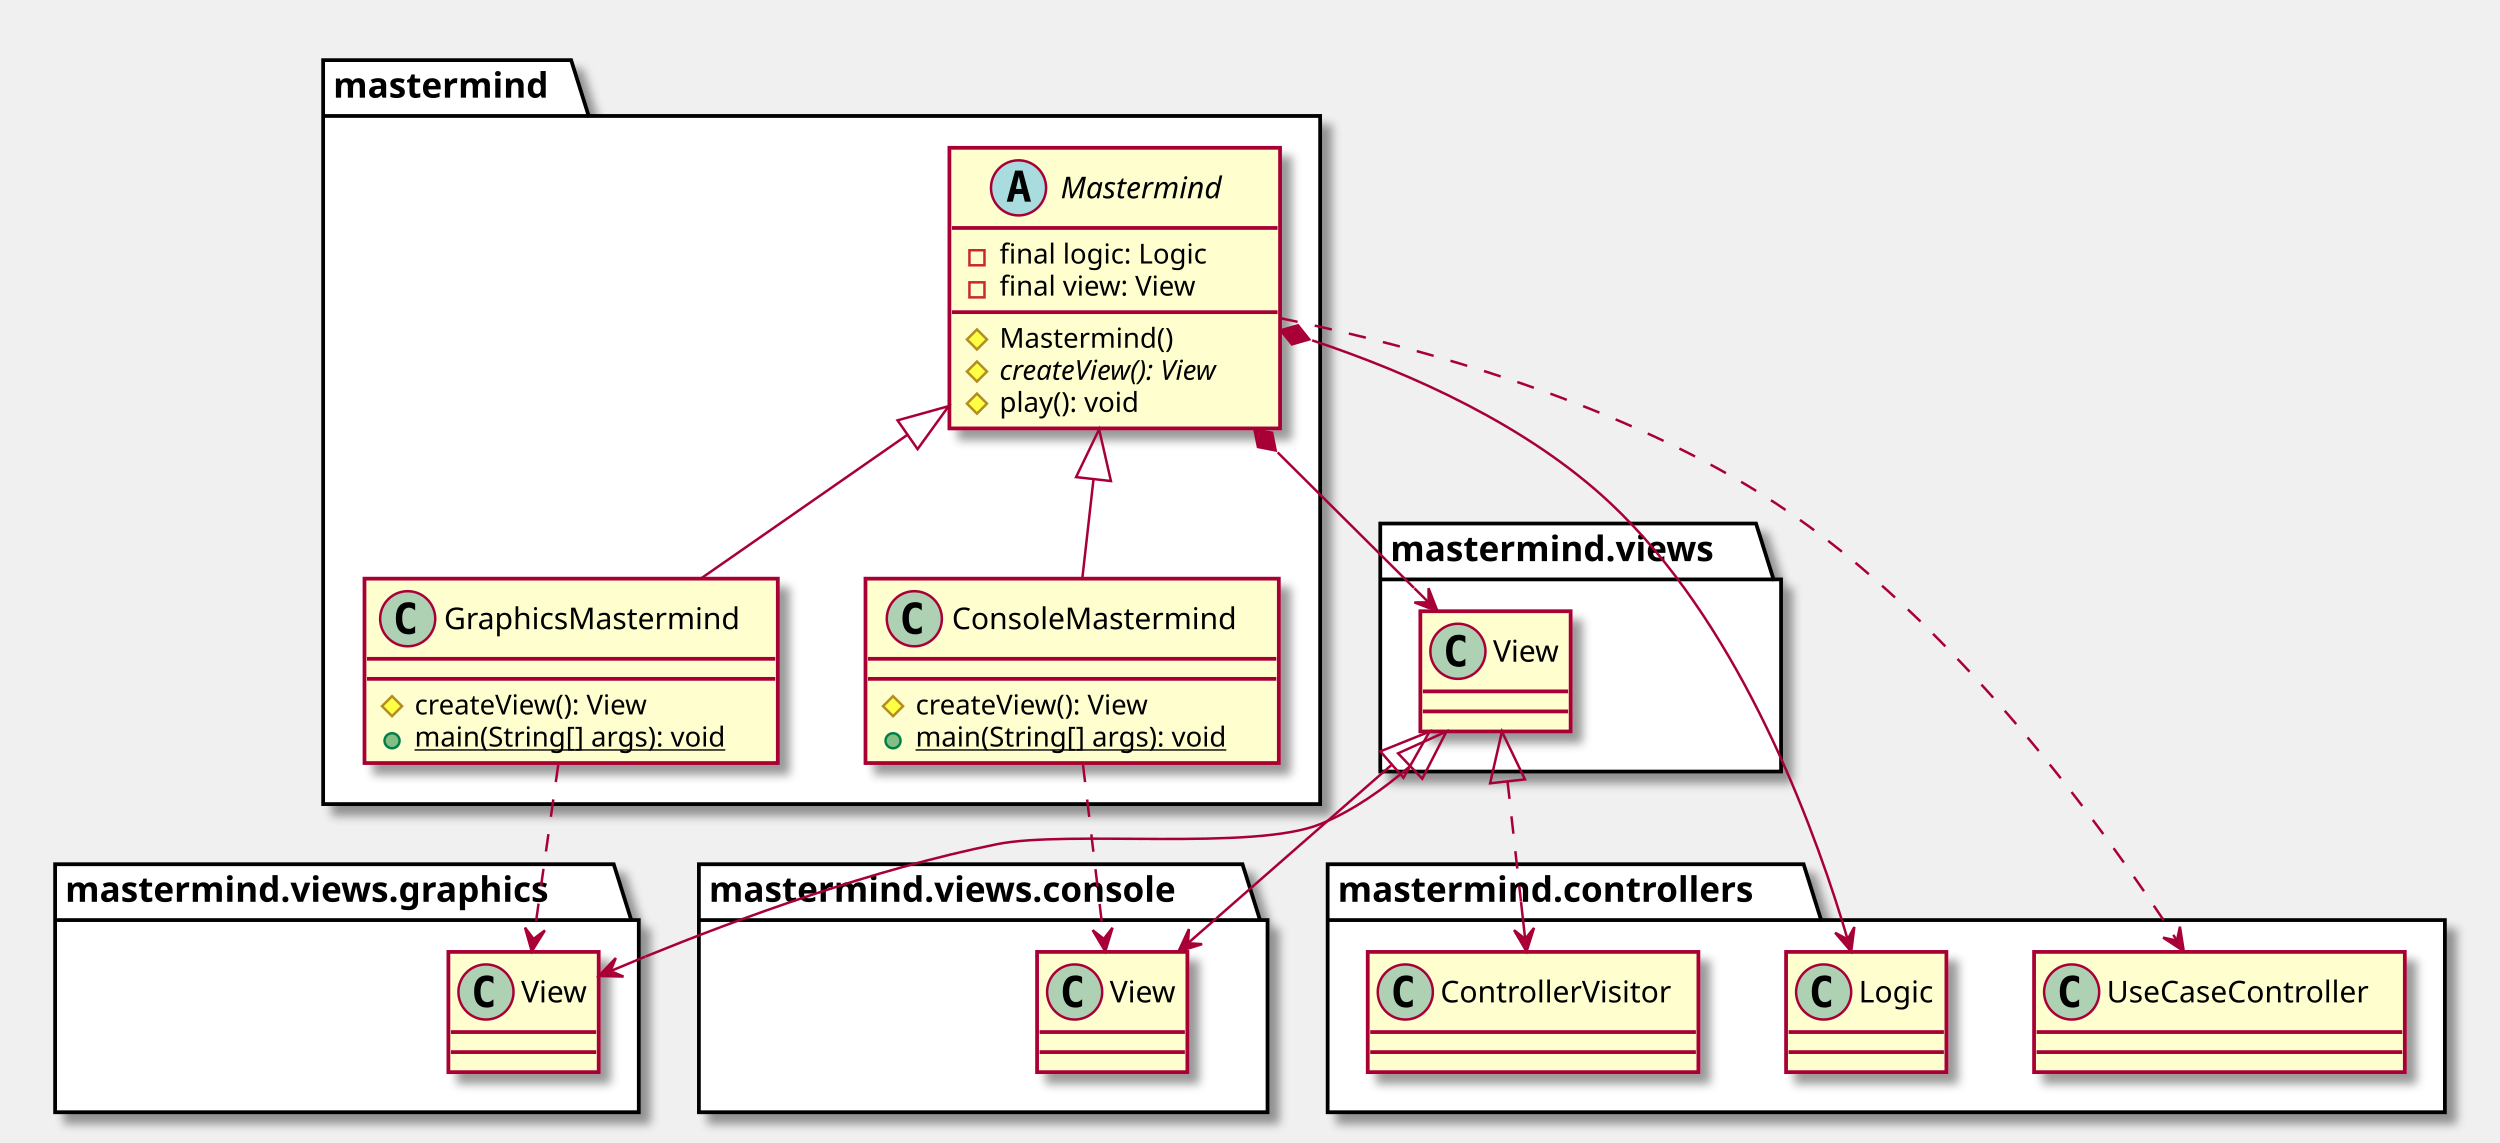
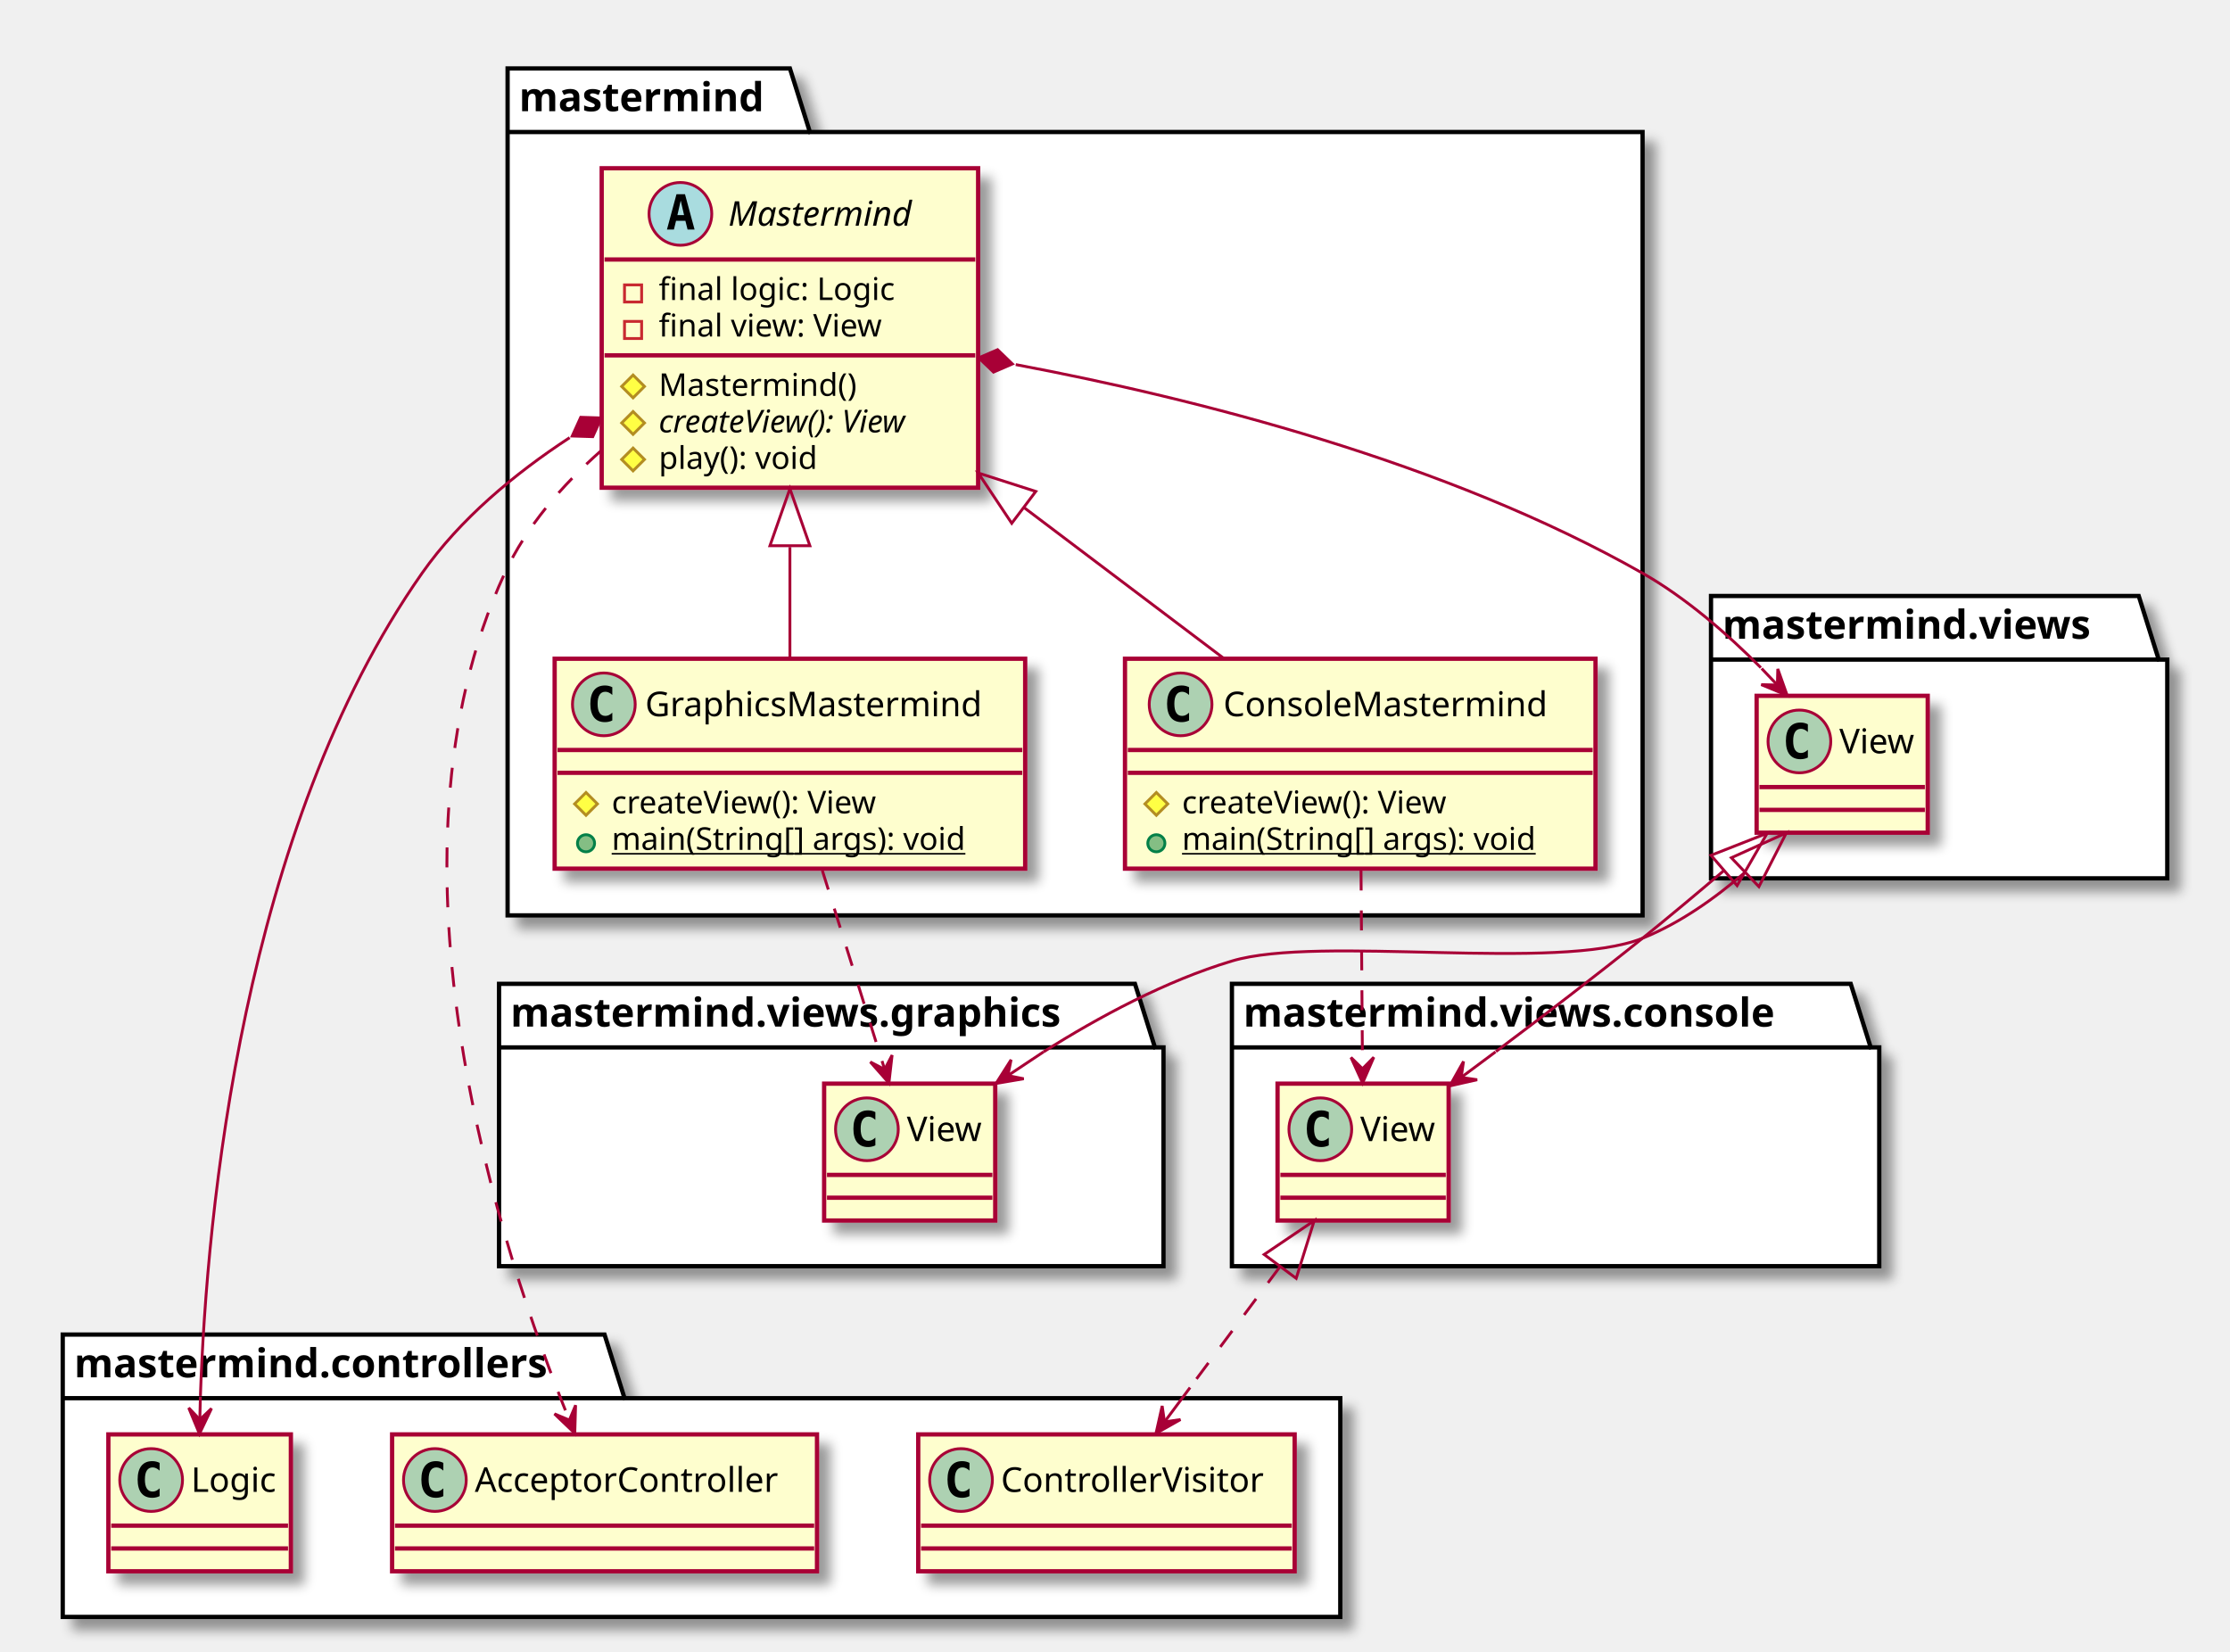
- <svg xmlns="http://www.w3.org/2000/svg" contentScriptType="application/ecmascript" contentStyleType="text/css" height="456px" preserveAspectRatio="none" style="width:998px;height:456px;" version="1.1" viewBox="0 0 998 456" width="998px" zoomAndPan="magnify">
+ <svg xmlns="http://www.w3.org/2000/svg" contentScriptType="application/ecmascript" contentStyleType="text/css" height="579px" preserveAspectRatio="none" style="width:782px;height:579px;" version="1.1" viewBox="0 0 782 579" width="782px" zoomAndPan="magnify">
  <defs>
-     <filter height="300%" id="f17dz1c9hywng" width="300%" x="-1" y="-1">
+     <filter height="300%" id="f1l3cplof5nsa9" width="300%" x="-1" y="-1">
      <feGaussianBlur result="blurOut" stdDeviation="2.0" />
      <feColorMatrix in="blurOut" result="blurOut2" type="matrix" values="0 0 0 0 0 0 0 0 0 0 0 0 0 0 0 0 0 0 .4 0" />
      <feOffset dx="4.0" dy="4.0" in="blurOut2" result="blurOut3" />
      <feBlend in="SourceGraphic" in2="blurOut3" mode="normal" />
    </filter>
  </defs>
  <g>
-     <polygon fill="#FFFFFF" filter="url(#f17dz1c9hywng)" points="129,24,228,24,235,46.297,527,46.297,527,321,129,321,129,24" style="stroke: #000000; stroke-width: 1.5;" />
-     <line style="stroke: #000000; stroke-width: 1.5;" x1="129" x2="235" y1="46.297" y2="46.297" />
-     <text fill="#000000" font-family="sans-serif" font-size="14" font-weight="bold" lengthAdjust="spacingAndGlyphs" textLength="93" x="133" y="38.995">mastermind</text>
-     <polygon fill="#FFFFFF" filter="url(#f17dz1c9hywng)" points="551,209,701,209,708,231.297,711,231.297,711,308,551,308,551,209" style="stroke: #000000; stroke-width: 1.5;" />
-     <line style="stroke: #000000; stroke-width: 1.5;" x1="551" x2="708" y1="231.297" y2="231.297" />
-     <text fill="#000000" font-family="sans-serif" font-size="14" font-weight="bold" lengthAdjust="spacingAndGlyphs" textLength="144" x="555" y="223.995">mastermind.views</text>
-     <polygon fill="#FFFFFF" filter="url(#f17dz1c9hywng)" points="530,345,720,345,727,367.297,976,367.297,976,444,530,444,530,345" style="stroke: #000000; stroke-width: 1.5;" />
-     <line style="stroke: #000000; stroke-width: 1.5;" x1="530" x2="727" y1="367.297" y2="367.297" />
-     <text fill="#000000" font-family="sans-serif" font-size="14" font-weight="bold" lengthAdjust="spacingAndGlyphs" textLength="184" x="534" y="359.995">mastermind.controllers</text>
-     <polygon fill="#FFFFFF" filter="url(#f17dz1c9hywng)" points="22,345,245,345,252,367.297,255,367.297,255,444,22,444,22,345" style="stroke: #000000; stroke-width: 1.5;" />
-     <line style="stroke: #000000; stroke-width: 1.5;" x1="22" x2="252" y1="367.297" y2="367.297" />
-     <text fill="#000000" font-family="sans-serif" font-size="14" font-weight="bold" lengthAdjust="spacingAndGlyphs" textLength="217" x="26" y="359.995">mastermind.views.graphics</text>
-     <polygon fill="#FFFFFF" filter="url(#f17dz1c9hywng)" points="279,345,496,345,503,367.297,506,367.297,506,444,279,444,279,345" style="stroke: #000000; stroke-width: 1.5;" />
-     <line style="stroke: #000000; stroke-width: 1.5;" x1="279" x2="503" y1="367.297" y2="367.297" />
-     <text fill="#000000" font-family="sans-serif" font-size="14" font-weight="bold" lengthAdjust="spacingAndGlyphs" textLength="211" x="283" y="359.995">mastermind.views.console</text>
-     <rect fill="#FEFECE" filter="url(#f17dz1c9hywng)" height="112.023" id="mastermind.Mastermind" style="stroke: #A80036; stroke-width: 1.5;" width="132" x="379" y="59" />
-     <ellipse cx="406.6" cy="75" fill="#A9DCDF" rx="11" ry="11" style="stroke: #A80036; stroke-width: 1.0;" />
-     <path d="M406.709,70.344 L405.553,75.422 L407.881,75.422 L406.709,70.344 Z M405.225,68.109 L408.209,68.109 L411.569,80.5 L409.116,80.5 L408.35,77.438 L405.069,77.438 L404.319,80.5 L401.881,80.5 L405.225,68.109 Z " />
-     <text fill="#000000" font-family="sans-serif" font-size="12" font-style="italic" lengthAdjust="spacingAndGlyphs" textLength="72" x="423.4" y="79.154">Mastermind</text>
-     <line style="stroke: #A80036; stroke-width: 1.5;" x1="380" x2="510" y1="91" y2="91" />
-     <rect fill="none" height="6" style="stroke: #C82930; stroke-width: 1.0;" width="6" x="387" y="99.902" />
-     <text fill="#000000" font-family="sans-serif" font-size="11" lengthAdjust="spacingAndGlyphs" textLength="91" x="399" y="105.21">final logic: Logic</text>
-     <rect fill="none" height="6" style="stroke: #C82930; stroke-width: 1.0;" width="6" x="387" y="112.707" />
-     <text fill="#000000" font-family="sans-serif" font-size="11" lengthAdjust="spacingAndGlyphs" textLength="87" x="399" y="118.015">final view: View</text>
-     <line style="stroke: #A80036; stroke-width: 1.5;" x1="380" x2="510" y1="124.609" y2="124.609" />
-     <polygon fill="#FFFF44" points="390,131.512,394,135.512,390,139.512,386,135.512" style="stroke: #B38D22; stroke-width: 1.0;" />
-     <text fill="#000000" font-family="sans-serif" font-size="11" lengthAdjust="spacingAndGlyphs" textLength="75" x="399" y="138.82">Mastermind()</text>
-     <polygon fill="#FFFF44" points="390,144.316,394,148.316,390,152.316,386,148.316" style="stroke: #B38D22; stroke-width: 1.0;" />
-     <text fill="#000000" font-family="sans-serif" font-size="11" font-style="italic" lengthAdjust="spacingAndGlyphs" textLength="106" x="399" y="151.625">createView(): View</text>
-     <polygon fill="#FFFF44" points="390,157.121,394,161.121,390,165.121,386,161.121" style="stroke: #B38D22; stroke-width: 1.0;" />
-     <text fill="#000000" font-family="sans-serif" font-size="11" lengthAdjust="spacingAndGlyphs" textLength="62" x="399" y="164.429">play(): void</text>
-     <rect fill="#FEFECE" filter="url(#f17dz1c9hywng)" height="73.609" id="mastermind.ConsoleMastermind" style="stroke: #A80036; stroke-width: 1.5;" width="165" x="345.5" y="231" />
-     <ellipse cx="365" cy="247" fill="#ADD1B2" rx="11" ry="11" style="stroke: #A80036; stroke-width: 1.0;" />
-     <path d="M367.969,252.641 Q367.391,252.938 366.75,253.078 Q366.109,253.234 365.406,253.234 Q362.906,253.234 361.578,251.594 Q360.266,249.938 360.266,246.812 Q360.266,243.688 361.578,242.031 Q362.906,240.375 365.406,240.375 Q366.109,240.375 366.75,240.531 Q367.406,240.688 367.969,240.984 L367.969,243.703 Q367.344,243.125 366.75,242.859 Q366.156,242.578 365.531,242.578 Q364.188,242.578 363.5,243.656 Q362.812,244.719 362.812,246.812 Q362.812,248.906 363.5,249.984 Q364.188,251.047 365.531,251.047 Q366.156,251.047 366.75,250.781 Q367.344,250.5 367.969,249.922 L367.969,252.641 Z " />
-     <text fill="#000000" font-family="sans-serif" font-size="12" lengthAdjust="spacingAndGlyphs" textLength="123" x="380" y="251.154">ConsoleMastermind</text>
-     <line style="stroke: #A80036; stroke-width: 1.5;" x1="346.5" x2="509.5" y1="263" y2="263" />
-     <line style="stroke: #A80036; stroke-width: 1.5;" x1="346.5" x2="509.5" y1="271" y2="271" />
-     <polygon fill="#FFFF44" points="356.5,277.902,360.5,281.902,356.5,285.902,352.5,281.902" style="stroke: #B38D22; stroke-width: 1.0;" />
-     <text fill="#000000" font-family="sans-serif" font-size="11" lengthAdjust="spacingAndGlyphs" textLength="104" x="365.5" y="285.21">createView(): View</text>
-     <ellipse cx="356.5" cy="295.707" fill="#84BE84" rx="3" ry="3" style="stroke: #038048; stroke-width: 1.0;" />
-     <text fill="#000000" font-family="sans-serif" font-size="11" lengthAdjust="spacingAndGlyphs" text-decoration="underline" textLength="139" x="365.5" y="298.015">main(String[] args): void</text>
-     <rect fill="#FEFECE" filter="url(#f17dz1c9hywng)" height="73.609" id="mastermind.GraphicsMastermind" style="stroke: #A80036; stroke-width: 1.5;" width="165" x="145.5" y="231" />
-     <ellipse cx="162.75" cy="247" fill="#ADD1B2" rx="11" ry="11" style="stroke: #A80036; stroke-width: 1.0;" />
-     <path d="M165.719,252.641 Q165.141,252.938 164.5,253.078 Q163.859,253.234 163.156,253.234 Q160.656,253.234 159.328,251.594 Q158.016,249.938 158.016,246.812 Q158.016,243.688 159.328,242.031 Q160.656,240.375 163.156,240.375 Q163.859,240.375 164.5,240.531 Q165.156,240.688 165.719,240.984 L165.719,243.703 Q165.094,243.125 164.5,242.859 Q163.906,242.578 163.281,242.578 Q161.938,242.578 161.25,243.656 Q160.562,244.719 160.562,246.812 Q160.562,248.906 161.25,249.984 Q161.938,251.047 163.281,251.047 Q163.906,251.047 164.5,250.781 Q165.094,250.5 165.719,249.922 L165.719,252.641 Z " />
-     <text fill="#000000" font-family="sans-serif" font-size="12" lengthAdjust="spacingAndGlyphs" textLength="128" x="177.25" y="251.154">GraphicsMastermind</text>
-     <line style="stroke: #A80036; stroke-width: 1.5;" x1="146.5" x2="309.5" y1="263" y2="263" />
-     <line style="stroke: #A80036; stroke-width: 1.5;" x1="146.5" x2="309.5" y1="271" y2="271" />
-     <polygon fill="#FFFF44" points="156.5,277.902,160.5,281.902,156.5,285.902,152.5,281.902" style="stroke: #B38D22; stroke-width: 1.0;" />
-     <text fill="#000000" font-family="sans-serif" font-size="11" lengthAdjust="spacingAndGlyphs" textLength="104" x="165.5" y="285.21">createView(): View</text>
-     <ellipse cx="156.5" cy="295.707" fill="#84BE84" rx="3" ry="3" style="stroke: #038048; stroke-width: 1.0;" />
-     <text fill="#000000" font-family="sans-serif" font-size="11" lengthAdjust="spacingAndGlyphs" text-decoration="underline" textLength="139" x="165.5" y="298.015">main(String[] args): void</text>
-     <rect fill="#FEFECE" filter="url(#f17dz1c9hywng)" height="48" id="mastermind.views.View" style="stroke: #A80036; stroke-width: 1.5;" width="60" x="567" y="244" />
-     <ellipse cx="582" cy="260" fill="#ADD1B2" rx="11" ry="11" style="stroke: #A80036; stroke-width: 1.0;" />
-     <path d="M584.969,265.641 Q584.391,265.938 583.75,266.078 Q583.109,266.234 582.406,266.234 Q579.906,266.234 578.578,264.594 Q577.266,262.938 577.266,259.812 Q577.266,256.688 578.578,255.031 Q579.906,253.375 582.406,253.375 Q583.109,253.375 583.75,253.531 Q584.406,253.688 584.969,253.984 L584.969,256.703 Q584.344,256.125 583.75,255.859 Q583.156,255.578 582.531,255.578 Q581.188,255.578 580.5,256.656 Q579.812,257.719 579.812,259.812 Q579.812,261.906 580.5,262.984 Q581.188,264.047 582.531,264.047 Q583.156,264.047 583.75,263.781 Q584.344,263.5 584.969,262.922 L584.969,265.641 Z " />
-     <text fill="#000000" font-family="sans-serif" font-size="12" lengthAdjust="spacingAndGlyphs" textLength="28" x="596" y="264.154">View</text>
-     <line style="stroke: #A80036; stroke-width: 1.5;" x1="568" x2="626" y1="276" y2="276" />
-     <line style="stroke: #A80036; stroke-width: 1.5;" x1="568" x2="626" y1="284" y2="284" />
-     <rect fill="#FEFECE" filter="url(#f17dz1c9hywng)" height="48" id="mastermind.controllers.Logic" style="stroke: #A80036; stroke-width: 1.5;" width="64" x="713" y="380" />
-     <ellipse cx="728" cy="396" fill="#ADD1B2" rx="11" ry="11" style="stroke: #A80036; stroke-width: 1.0;" />
-     <path d="M730.969,401.641 Q730.391,401.938 729.75,402.078 Q729.109,402.234 728.406,402.234 Q725.906,402.234 724.578,400.594 Q723.266,398.938 723.266,395.812 Q723.266,392.688 724.578,391.031 Q725.906,389.375 728.406,389.375 Q729.109,389.375 729.75,389.531 Q730.406,389.688 730.969,389.984 L730.969,392.703 Q730.344,392.125 729.75,391.859 Q729.156,391.578 728.531,391.578 Q727.188,391.578 726.5,392.656 Q725.812,393.719 725.812,395.812 Q725.812,397.906 726.5,398.984 Q727.188,400.047 728.531,400.047 Q729.156,400.047 729.75,399.781 Q730.344,399.5 730.969,398.922 L730.969,401.641 Z " />
-     <text fill="#000000" font-family="sans-serif" font-size="12" lengthAdjust="spacingAndGlyphs" textLength="32" x="742" y="400.154">Logic</text>
-     <line style="stroke: #A80036; stroke-width: 1.5;" x1="714" x2="776" y1="412" y2="412" />
-     <line style="stroke: #A80036; stroke-width: 1.5;" x1="714" x2="776" y1="420" y2="420" />
-     <rect fill="#FEFECE" filter="url(#f17dz1c9hywng)" height="48" id="mastermind.controllers.UseCaseController" style="stroke: #A80036; stroke-width: 1.5;" width="148" x="812" y="380" />
-     <ellipse cx="827" cy="396" fill="#ADD1B2" rx="11" ry="11" style="stroke: #A80036; stroke-width: 1.0;" />
-     <path d="M829.969,401.641 Q829.391,401.938 828.75,402.078 Q828.109,402.234 827.406,402.234 Q824.906,402.234 823.578,400.594 Q822.266,398.938 822.266,395.812 Q822.266,392.688 823.578,391.031 Q824.906,389.375 827.406,389.375 Q828.109,389.375 828.75,389.531 Q829.406,389.688 829.969,389.984 L829.969,392.703 Q829.344,392.125 828.75,391.859 Q828.156,391.578 827.531,391.578 Q826.188,391.578 825.5,392.656 Q824.812,393.719 824.812,395.812 Q824.812,397.906 825.5,398.984 Q826.188,400.047 827.531,400.047 Q828.156,400.047 828.75,399.781 Q829.344,399.5 829.969,398.922 L829.969,401.641 Z " />
-     <text fill="#000000" font-family="sans-serif" font-size="12" lengthAdjust="spacingAndGlyphs" textLength="116" x="841" y="400.154">UseCaseController</text>
-     <line style="stroke: #A80036; stroke-width: 1.5;" x1="813" x2="959" y1="412" y2="412" />
-     <line style="stroke: #A80036; stroke-width: 1.5;" x1="813" x2="959" y1="420" y2="420" />
-     <rect fill="#FEFECE" filter="url(#f17dz1c9hywng)" height="48" id="mastermind.controllers.ControllerVisitor" style="stroke: #A80036; stroke-width: 1.5;" width="132" x="546" y="380" />
-     <ellipse cx="561" cy="396" fill="#ADD1B2" rx="11" ry="11" style="stroke: #A80036; stroke-width: 1.0;" />
-     <path d="M563.969,401.641 Q563.391,401.938 562.75,402.078 Q562.109,402.234 561.406,402.234 Q558.906,402.234 557.578,400.594 Q556.266,398.938 556.266,395.812 Q556.266,392.688 557.578,391.031 Q558.906,389.375 561.406,389.375 Q562.109,389.375 562.75,389.531 Q563.406,389.688 563.969,389.984 L563.969,392.703 Q563.344,392.125 562.75,391.859 Q562.156,391.578 561.531,391.578 Q560.188,391.578 559.5,392.656 Q558.812,393.719 558.812,395.812 Q558.812,397.906 559.5,398.984 Q560.188,400.047 561.531,400.047 Q562.156,400.047 562.75,399.781 Q563.344,399.5 563.969,398.922 L563.969,401.641 Z " />
-     <text fill="#000000" font-family="sans-serif" font-size="12" lengthAdjust="spacingAndGlyphs" textLength="100" x="575" y="400.154">ControllerVisitor</text>
-     <line style="stroke: #A80036; stroke-width: 1.5;" x1="547" x2="677" y1="412" y2="412" />
-     <line style="stroke: #A80036; stroke-width: 1.5;" x1="547" x2="677" y1="420" y2="420" />
-     <rect fill="#FEFECE" filter="url(#f17dz1c9hywng)" height="48" id="mastermind.views.graphics.View" style="stroke: #A80036; stroke-width: 1.5;" width="60" x="179" y="380" />
-     <ellipse cx="194" cy="396" fill="#ADD1B2" rx="11" ry="11" style="stroke: #A80036; stroke-width: 1.0;" />
-     <path d="M196.969,401.641 Q196.391,401.938 195.75,402.078 Q195.109,402.234 194.406,402.234 Q191.906,402.234 190.578,400.594 Q189.266,398.938 189.266,395.812 Q189.266,392.688 190.578,391.031 Q191.906,389.375 194.406,389.375 Q195.109,389.375 195.75,389.531 Q196.406,389.688 196.969,389.984 L196.969,392.703 Q196.344,392.125 195.75,391.859 Q195.156,391.578 194.531,391.578 Q193.188,391.578 192.5,392.656 Q191.812,393.719 191.812,395.812 Q191.812,397.906 192.5,398.984 Q193.188,400.047 194.531,400.047 Q195.156,400.047 195.75,399.781 Q196.344,399.5 196.969,398.922 L196.969,401.641 Z " />
-     <text fill="#000000" font-family="sans-serif" font-size="12" lengthAdjust="spacingAndGlyphs" textLength="28" x="208" y="400.154">View</text>
-     <line style="stroke: #A80036; stroke-width: 1.5;" x1="180" x2="238" y1="412" y2="412" />
-     <line style="stroke: #A80036; stroke-width: 1.5;" x1="180" x2="238" y1="420" y2="420" />
-     <rect fill="#FEFECE" filter="url(#f17dz1c9hywng)" height="48" id="mastermind.views.console.View" style="stroke: #A80036; stroke-width: 1.5;" width="60" x="414" y="380" />
-     <ellipse cx="429" cy="396" fill="#ADD1B2" rx="11" ry="11" style="stroke: #A80036; stroke-width: 1.0;" />
-     <path d="M431.969,401.641 Q431.391,401.938 430.75,402.078 Q430.109,402.234 429.406,402.234 Q426.906,402.234 425.578,400.594 Q424.266,398.938 424.266,395.812 Q424.266,392.688 425.578,391.031 Q426.906,389.375 429.406,389.375 Q430.109,389.375 430.75,389.531 Q431.406,389.688 431.969,389.984 L431.969,392.703 Q431.344,392.125 430.75,391.859 Q430.156,391.578 429.531,391.578 Q428.188,391.578 427.5,392.656 Q426.812,393.719 426.812,395.812 Q426.812,397.906 427.5,398.984 Q428.188,400.047 429.531,400.047 Q430.156,400.047 430.75,399.781 Q431.344,399.5 431.969,398.922 L431.969,401.641 Z " />
-     <text fill="#000000" font-family="sans-serif" font-size="12" lengthAdjust="spacingAndGlyphs" textLength="28" x="443" y="400.154">View</text>
-     <line style="stroke: #A80036; stroke-width: 1.5;" x1="415" x2="473" y1="412" y2="412" />
-     <line style="stroke: #A80036; stroke-width: 1.5;" x1="415" x2="473" y1="420" y2="420" />
-     <path d="M436.52,191.36 C434.96,205.15 433.41,218.95 432.06,230.91 " fill="none" id="mastermind.Mastermind-mastermind.ConsoleMastermind" style="stroke: #A80036; stroke-width: 1.0;" />
-     <polygon fill="none" points="429.57,190.46,438.77,171.37,443.48,192.03,429.57,190.46" style="stroke: #A80036; stroke-width: 1.0;" />
-     <path d="M362.28,173.56 C334.55,192.86 304.44,213.81 279.77,230.97 " fill="none" id="mastermind.Mastermind-mastermind.GraphicsMastermind" style="stroke: #A80036; stroke-width: 1.0;" />
-     <polygon fill="none" points="358.3,167.8,378.71,162.13,366.3,179.29,358.3,167.8" style="stroke: #A80036; stroke-width: 1.0;" />
-     <path d="M510.03,180.6 C528.84,199.29 548.57,218.89 564.47,234.69 " fill="none" id="mastermind.Mastermind-mastermind.views.View" style="stroke: #A80036; stroke-width: 1.0;" />
-     <polygon fill="#A80036" points="573.84,243.99,570.269,234.811,570.291,240.468,564.634,240.49,573.84,243.99" style="stroke: #A80036; stroke-width: 1.0;" />
-     <line style="stroke: #A80036; stroke-width: 1.0;" x1="570.291" x2="564.615" y1="240.468" y2="234.83" />
-     <polygon fill="#A80036" points="500.74,171.37,502.176,178.437,509.252,179.829,507.815,172.762,500.74,171.37" style="stroke: #A80036; stroke-width: 1.0;" />
-     <path d="M523.8,135.86 C563.36,149.04 609.79,169.79 643,201 C692.3,247.33 721.42,322.72 735.21,367.12 " fill="none" id="mastermind.Mastermind-mastermind.controllers.Logic" style="stroke: #A80036; stroke-width: 1.0;" />
-     <polygon fill="#A80036" points="739,379.84,740.262,370.072,737.571,375.048,732.595,372.358,739,379.84" style="stroke: #A80036; stroke-width: 1.0;" />
-     <line style="stroke: #A80036; stroke-width: 1.0;" x1="737.571" x2="735.29" y1="375.048" y2="367.38" />
-     <polygon fill="#A80036" points="511.22,131.84,515.718,137.476,522.651,135.492,518.153,129.856,511.22,131.84" style="stroke: #A80036; stroke-width: 1.0;" />
-     <path d="M511.14,127.02 C567.31,138.67 648.24,161.07 709,201 C780.77,248.16 840.88,332.02 868.97,375.36 " fill="none" id="mastermind.Mastermind-mastermind.controllers.UseCaseController" style="stroke: #A80036; stroke-width: 1.0; stroke-dasharray: 7.0,7.0;" />
-     <polygon fill="#A80036" points="871.75,379.68,870.225,369.95,869.036,375.481,863.505,374.292,871.75,379.68" style="stroke: #A80036; stroke-width: 1.0;" />
-     <path d="M222.86,305.26 C219.76,327.13 215.87,354.57 213,374.8 " fill="none" id="mastermind.GraphicsMastermind-mastermind.views.graphics.View" style="stroke: #A80036; stroke-width: 1.0; stroke-dasharray: 7.0,7.0;" />
-     <polygon fill="#A80036" points="212.29,379.78,217.509,371.428,212.989,374.829,209.588,370.309,212.29,379.78" style="stroke: #A80036; stroke-width: 1.0;" />
-     <path d="M432.33,305.26 C434.94,327.13 438.22,354.57 440.63,374.8 " fill="none" id="mastermind.ConsoleMastermind-mastermind.views.console.View" style="stroke: #A80036; stroke-width: 1.0; stroke-dasharray: 7.0,7.0;" />
-     <polygon fill="#A80036" points="441.23,379.78,444.12,370.365,440.629,374.816,436.178,371.326,441.23,379.78" style="stroke: #A80036; stroke-width: 1.0;" />
-     <path d="M601.81,311.95 C603.52,327.26 605.45,344.5 607.17,359.82 " fill="none" id="mastermind.views.View-mastermind.controllers.ControllerVisitor" style="stroke: #A80036; stroke-width: 1.0; stroke-dasharray: 7.0,7.0;" />
-     <polygon fill="#A80036" points="609.4,379.82,612.373,370.43,608.843,374.851,604.423,371.322,609.4,379.82" style="stroke: #A80036; stroke-width: 1.0;" />
-     <line style="stroke: #A80036; stroke-width: 1.0;" x1="608.843" x2="607.18" y1="374.851" y2="359.94" />
-     <polygon fill="none" points="594.85,312.69,599.58,292.04,608.76,311.13,594.85,312.69" style="stroke: #A80036; stroke-width: 1.0;" />
-     <path d="M555.37,305.46 C533.7,324.44 507.28,347.58 485.61,366.55 " fill="none" id="mastermind.views.View-mastermind.views.console.View" style="stroke: #A80036; stroke-width: 1.0;" />
-     <polygon fill="#A80036" points="470.47,379.82,479.876,376.9,474.232,376.526,474.606,370.882,470.47,379.82" style="stroke: #A80036; stroke-width: 1.0;" />
-     <line style="stroke: #A80036; stroke-width: 1.0;" x1="474.232" x2="485.515" y1="376.526" y2="366.64" />
-     <polygon fill="none" points="551.04,299.95,570.7,292.04,560.26,310.48,551.04,299.95" style="stroke: #A80036; stroke-width: 1.0;" />
-     <path d="M562.87,305.87 C552.31,315.03 540,323.73 527,329 C500.38,339.79 426.16,331.32 398,337 C348.9,346.9 295.2,366.57 257.62,381.87 " fill="none" id="mastermind.views.View-mastermind.views.graphics.View" style="stroke: #A80036; stroke-width: 1.0;" />
-     <polygon fill="#A80036" points="239.05,389.61,248.896,389.839,243.665,387.686,245.818,382.455,239.05,389.61" style="stroke: #A80036; stroke-width: 1.0;" />
-     <line style="stroke: #A80036; stroke-width: 1.0;" x1="243.665" x2="257.505" y1="387.686" y2="381.915" />
-     <polygon fill="none" points="558.11,300.73,577.42,292.01,567.77,310.87,558.11,300.73" style="stroke: #A80036; stroke-width: 1.0;" />
+     <polygon fill="#FFFFFF" filter="url(#f1l3cplof5nsa9)" points="178,24,277,24,284,46.297,576,46.297,576,321,178,321,178,24" style="stroke: #000000; stroke-width: 1.5;" />
+     <line style="stroke: #000000; stroke-width: 1.5;" x1="178" x2="284" y1="46.297" y2="46.297" />
+     <text fill="#000000" font-family="sans-serif" font-size="14" font-weight="bold" lengthAdjust="spacingAndGlyphs" textLength="93" x="182" y="38.995">mastermind</text>
+     <polygon fill="#FFFFFF" filter="url(#f1l3cplof5nsa9)" points="600,209,750,209,757,231.297,760,231.297,760,308,600,308,600,209" style="stroke: #000000; stroke-width: 1.5;" />
+     <line style="stroke: #000000; stroke-width: 1.5;" x1="600" x2="757" y1="231.297" y2="231.297" />
+     <text fill="#000000" font-family="sans-serif" font-size="14" font-weight="bold" lengthAdjust="spacingAndGlyphs" textLength="144" x="604" y="223.995">mastermind.views</text>
+     <polygon fill="#FFFFFF" filter="url(#f1l3cplof5nsa9)" points="22,468,212,468,219,490.297,470,490.297,470,567,22,567,22,468" style="stroke: #000000; stroke-width: 1.5;" />
+     <line style="stroke: #000000; stroke-width: 1.5;" x1="22" x2="219" y1="490.297" y2="490.297" />
+     <text fill="#000000" font-family="sans-serif" font-size="14" font-weight="bold" lengthAdjust="spacingAndGlyphs" textLength="184" x="26" y="482.995">mastermind.controllers</text>
+     <polygon fill="#FFFFFF" filter="url(#f1l3cplof5nsa9)" points="175,345,398,345,405,367.297,408,367.297,408,444,175,444,175,345" style="stroke: #000000; stroke-width: 1.5;" />
+     <line style="stroke: #000000; stroke-width: 1.5;" x1="175" x2="405" y1="367.297" y2="367.297" />
+     <text fill="#000000" font-family="sans-serif" font-size="14" font-weight="bold" lengthAdjust="spacingAndGlyphs" textLength="217" x="179" y="359.995">mastermind.views.graphics</text>
+     <polygon fill="#FFFFFF" filter="url(#f1l3cplof5nsa9)" points="432,345,649,345,656,367.297,659,367.297,659,444,432,444,432,345" style="stroke: #000000; stroke-width: 1.5;" />
+     <line style="stroke: #000000; stroke-width: 1.5;" x1="432" x2="656" y1="367.297" y2="367.297" />
+     <text fill="#000000" font-family="sans-serif" font-size="14" font-weight="bold" lengthAdjust="spacingAndGlyphs" textLength="211" x="436" y="359.995">mastermind.views.console</text>
+     <rect fill="#FEFECE" filter="url(#f1l3cplof5nsa9)" height="112.023" id="mastermind.Mastermind" style="stroke: #A80036; stroke-width: 1.5;" width="132" x="211" y="59" />
+     <ellipse cx="238.6" cy="75" fill="#A9DCDF" rx="11" ry="11" style="stroke: #A80036; stroke-width: 1.0;" />
+     <path d="M238.709,70.344 L237.553,75.422 L239.881,75.422 L238.709,70.344 Z M237.225,68.109 L240.209,68.109 L243.569,80.5 L241.116,80.5 L240.35,77.438 L237.069,77.438 L236.319,80.5 L233.881,80.5 L237.225,68.109 Z " />
+     <text fill="#000000" font-family="sans-serif" font-size="12" font-style="italic" lengthAdjust="spacingAndGlyphs" textLength="72" x="255.4" y="79.154">Mastermind</text>
+     <line style="stroke: #A80036; stroke-width: 1.5;" x1="212" x2="342" y1="91" y2="91" />
+     <rect fill="none" height="6" style="stroke: #C82930; stroke-width: 1.0;" width="6" x="219" y="99.902" />
+     <text fill="#000000" font-family="sans-serif" font-size="11" lengthAdjust="spacingAndGlyphs" textLength="91" x="231" y="105.21">final logic: Logic</text>
+     <rect fill="none" height="6" style="stroke: #C82930; stroke-width: 1.0;" width="6" x="219" y="112.707" />
+     <text fill="#000000" font-family="sans-serif" font-size="11" lengthAdjust="spacingAndGlyphs" textLength="87" x="231" y="118.015">final view: View</text>
+     <line style="stroke: #A80036; stroke-width: 1.5;" x1="212" x2="342" y1="124.609" y2="124.609" />
+     <polygon fill="#FFFF44" points="222,131.512,226,135.512,222,139.512,218,135.512" style="stroke: #B38D22; stroke-width: 1.0;" />
+     <text fill="#000000" font-family="sans-serif" font-size="11" lengthAdjust="spacingAndGlyphs" textLength="75" x="231" y="138.82">Mastermind()</text>
+     <polygon fill="#FFFF44" points="222,144.316,226,148.316,222,152.316,218,148.316" style="stroke: #B38D22; stroke-width: 1.0;" />
+     <text fill="#000000" font-family="sans-serif" font-size="11" font-style="italic" lengthAdjust="spacingAndGlyphs" textLength="106" x="231" y="151.625">createView(): View</text>
+     <polygon fill="#FFFF44" points="222,157.121,226,161.121,222,165.121,218,161.121" style="stroke: #B38D22; stroke-width: 1.0;" />
+     <text fill="#000000" font-family="sans-serif" font-size="11" lengthAdjust="spacingAndGlyphs" textLength="62" x="231" y="164.429">play(): void</text>
+     <rect fill="#FEFECE" filter="url(#f1l3cplof5nsa9)" height="73.609" id="mastermind.ConsoleMastermind" style="stroke: #A80036; stroke-width: 1.5;" width="165" x="394.5" y="231" />
+     <ellipse cx="414" cy="247" fill="#ADD1B2" rx="11" ry="11" style="stroke: #A80036; stroke-width: 1.0;" />
+     <path d="M416.969,252.641 Q416.391,252.938 415.75,253.078 Q415.109,253.234 414.406,253.234 Q411.906,253.234 410.578,251.594 Q409.266,249.938 409.266,246.812 Q409.266,243.688 410.578,242.031 Q411.906,240.375 414.406,240.375 Q415.109,240.375 415.75,240.531 Q416.406,240.688 416.969,240.984 L416.969,243.703 Q416.344,243.125 415.75,242.859 Q415.156,242.578 414.531,242.578 Q413.188,242.578 412.5,243.656 Q411.812,244.719 411.812,246.812 Q411.812,248.906 412.5,249.984 Q413.188,251.047 414.531,251.047 Q415.156,251.047 415.75,250.781 Q416.344,250.5 416.969,249.922 L416.969,252.641 Z " />
+     <text fill="#000000" font-family="sans-serif" font-size="12" lengthAdjust="spacingAndGlyphs" textLength="123" x="429" y="251.154">ConsoleMastermind</text>
+     <line style="stroke: #A80036; stroke-width: 1.5;" x1="395.5" x2="558.5" y1="263" y2="263" />
+     <line style="stroke: #A80036; stroke-width: 1.5;" x1="395.5" x2="558.5" y1="271" y2="271" />
+     <polygon fill="#FFFF44" points="405.5,277.902,409.5,281.902,405.5,285.902,401.5,281.902" style="stroke: #B38D22; stroke-width: 1.0;" />
+     <text fill="#000000" font-family="sans-serif" font-size="11" lengthAdjust="spacingAndGlyphs" textLength="104" x="414.5" y="285.21">createView(): View</text>
+     <ellipse cx="405.5" cy="295.707" fill="#84BE84" rx="3" ry="3" style="stroke: #038048; stroke-width: 1.0;" />
+     <text fill="#000000" font-family="sans-serif" font-size="11" lengthAdjust="spacingAndGlyphs" text-decoration="underline" textLength="139" x="414.5" y="298.015">main(String[] args): void</text>
+     <rect fill="#FEFECE" filter="url(#f1l3cplof5nsa9)" height="73.609" id="mastermind.GraphicsMastermind" style="stroke: #A80036; stroke-width: 1.5;" width="165" x="194.5" y="231" />
+     <ellipse cx="211.75" cy="247" fill="#ADD1B2" rx="11" ry="11" style="stroke: #A80036; stroke-width: 1.0;" />
+     <path d="M214.719,252.641 Q214.141,252.938 213.5,253.078 Q212.859,253.234 212.156,253.234 Q209.656,253.234 208.328,251.594 Q207.016,249.938 207.016,246.812 Q207.016,243.688 208.328,242.031 Q209.656,240.375 212.156,240.375 Q212.859,240.375 213.5,240.531 Q214.156,240.688 214.719,240.984 L214.719,243.703 Q214.094,243.125 213.5,242.859 Q212.906,242.578 212.281,242.578 Q210.938,242.578 210.25,243.656 Q209.562,244.719 209.562,246.812 Q209.562,248.906 210.25,249.984 Q210.938,251.047 212.281,251.047 Q212.906,251.047 213.5,250.781 Q214.094,250.5 214.719,249.922 L214.719,252.641 Z " />
+     <text fill="#000000" font-family="sans-serif" font-size="12" lengthAdjust="spacingAndGlyphs" textLength="128" x="226.25" y="251.154">GraphicsMastermind</text>
+     <line style="stroke: #A80036; stroke-width: 1.5;" x1="195.5" x2="358.5" y1="263" y2="263" />
+     <line style="stroke: #A80036; stroke-width: 1.5;" x1="195.5" x2="358.5" y1="271" y2="271" />
+     <polygon fill="#FFFF44" points="205.5,277.902,209.5,281.902,205.5,285.902,201.5,281.902" style="stroke: #B38D22; stroke-width: 1.0;" />
+     <text fill="#000000" font-family="sans-serif" font-size="11" lengthAdjust="spacingAndGlyphs" textLength="104" x="214.5" y="285.21">createView(): View</text>
+     <ellipse cx="205.5" cy="295.707" fill="#84BE84" rx="3" ry="3" style="stroke: #038048; stroke-width: 1.0;" />
+     <text fill="#000000" font-family="sans-serif" font-size="11" lengthAdjust="spacingAndGlyphs" text-decoration="underline" textLength="139" x="214.5" y="298.015">main(String[] args): void</text>
+     <rect fill="#FEFECE" filter="url(#f1l3cplof5nsa9)" height="48" id="mastermind.views.View" style="stroke: #A80036; stroke-width: 1.5;" width="60" x="616" y="244" />
+     <ellipse cx="631" cy="260" fill="#ADD1B2" rx="11" ry="11" style="stroke: #A80036; stroke-width: 1.0;" />
+     <path d="M633.969,265.641 Q633.391,265.938 632.75,266.078 Q632.109,266.234 631.406,266.234 Q628.906,266.234 627.578,264.594 Q626.266,262.938 626.266,259.812 Q626.266,256.688 627.578,255.031 Q628.906,253.375 631.406,253.375 Q632.109,253.375 632.75,253.531 Q633.406,253.688 633.969,253.984 L633.969,256.703 Q633.344,256.125 632.75,255.859 Q632.156,255.578 631.531,255.578 Q630.188,255.578 629.5,256.656 Q628.812,257.719 628.812,259.812 Q628.812,261.906 629.5,262.984 Q630.188,264.047 631.531,264.047 Q632.156,264.047 632.75,263.781 Q633.344,263.5 633.969,262.922 L633.969,265.641 Z " />
+     <text fill="#000000" font-family="sans-serif" font-size="12" lengthAdjust="spacingAndGlyphs" textLength="28" x="645" y="264.154">View</text>
+     <line style="stroke: #A80036; stroke-width: 1.5;" x1="617" x2="675" y1="276" y2="276" />
+     <line style="stroke: #A80036; stroke-width: 1.5;" x1="617" x2="675" y1="284" y2="284" />
+     <rect fill="#FEFECE" filter="url(#f1l3cplof5nsa9)" height="48" id="mastermind.controllers.Logic" style="stroke: #A80036; stroke-width: 1.5;" width="64" x="38" y="503" />
+     <ellipse cx="53" cy="519" fill="#ADD1B2" rx="11" ry="11" style="stroke: #A80036; stroke-width: 1.0;" />
+     <path d="M55.969,524.641 Q55.391,524.938 54.75,525.078 Q54.109,525.234 53.406,525.234 Q50.906,525.234 49.578,523.594 Q48.266,521.938 48.266,518.812 Q48.266,515.688 49.578,514.031 Q50.906,512.375 53.406,512.375 Q54.109,512.375 54.75,512.531 Q55.406,512.688 55.969,512.984 L55.969,515.703 Q55.344,515.125 54.75,514.859 Q54.156,514.578 53.531,514.578 Q52.188,514.578 51.5,515.656 Q50.812,516.719 50.812,518.812 Q50.812,520.906 51.5,521.984 Q52.188,523.047 53.531,523.047 Q54.156,523.047 54.75,522.781 Q55.344,522.5 55.969,521.922 L55.969,524.641 Z " />
+     <text fill="#000000" font-family="sans-serif" font-size="12" lengthAdjust="spacingAndGlyphs" textLength="32" x="67" y="523.154">Logic</text>
+     <line style="stroke: #A80036; stroke-width: 1.5;" x1="39" x2="101" y1="535" y2="535" />
+     <line style="stroke: #A80036; stroke-width: 1.5;" x1="39" x2="101" y1="543" y2="543" />
+     <rect fill="#FEFECE" filter="url(#f1l3cplof5nsa9)" height="48" id="mastermind.controllers.AcceptorController" style="stroke: #A80036; stroke-width: 1.5;" width="149" x="137.5" y="503" />
+     <ellipse cx="152.5" cy="519" fill="#ADD1B2" rx="11" ry="11" style="stroke: #A80036; stroke-width: 1.0;" />
+     <path d="M155.469,524.641 Q154.891,524.938 154.25,525.078 Q153.609,525.234 152.906,525.234 Q150.406,525.234 149.078,523.594 Q147.766,521.938 147.766,518.812 Q147.766,515.688 149.078,514.031 Q150.406,512.375 152.906,512.375 Q153.609,512.375 154.25,512.531 Q154.906,512.688 155.469,512.984 L155.469,515.703 Q154.844,515.125 154.25,514.859 Q153.656,514.578 153.031,514.578 Q151.688,514.578 151,515.656 Q150.312,516.719 150.312,518.812 Q150.312,520.906 151,521.984 Q151.688,523.047 153.031,523.047 Q153.656,523.047 154.25,522.781 Q154.844,522.5 155.469,521.922 L155.469,524.641 Z " />
+     <text fill="#000000" font-family="sans-serif" font-size="12" lengthAdjust="spacingAndGlyphs" textLength="117" x="166.5" y="523.154">AcceptorController</text>
+     <line style="stroke: #A80036; stroke-width: 1.5;" x1="138.5" x2="285.5" y1="535" y2="535" />
+     <line style="stroke: #A80036; stroke-width: 1.5;" x1="138.5" x2="285.5" y1="543" y2="543" />
+     <rect fill="#FEFECE" filter="url(#f1l3cplof5nsa9)" height="48" id="mastermind.controllers.ControllerVisitor" style="stroke: #A80036; stroke-width: 1.5;" width="132" x="322" y="503" />
+     <ellipse cx="337" cy="519" fill="#ADD1B2" rx="11" ry="11" style="stroke: #A80036; stroke-width: 1.0;" />
+     <path d="M339.969,524.641 Q339.391,524.938 338.75,525.078 Q338.109,525.234 337.406,525.234 Q334.906,525.234 333.578,523.594 Q332.266,521.938 332.266,518.812 Q332.266,515.688 333.578,514.031 Q334.906,512.375 337.406,512.375 Q338.109,512.375 338.75,512.531 Q339.406,512.688 339.969,512.984 L339.969,515.703 Q339.344,515.125 338.75,514.859 Q338.156,514.578 337.531,514.578 Q336.188,514.578 335.5,515.656 Q334.812,516.719 334.812,518.812 Q334.812,520.906 335.5,521.984 Q336.188,523.047 337.531,523.047 Q338.156,523.047 338.75,522.781 Q339.344,522.5 339.969,521.922 L339.969,524.641 Z " />
+     <text fill="#000000" font-family="sans-serif" font-size="12" lengthAdjust="spacingAndGlyphs" textLength="100" x="351" y="523.154">ControllerVisitor</text>
+     <line style="stroke: #A80036; stroke-width: 1.5;" x1="323" x2="453" y1="535" y2="535" />
+     <line style="stroke: #A80036; stroke-width: 1.5;" x1="323" x2="453" y1="543" y2="543" />
+     <rect fill="#FEFECE" filter="url(#f1l3cplof5nsa9)" height="48" id="mastermind.views.graphics.View" style="stroke: #A80036; stroke-width: 1.5;" width="60" x="289" y="380" />
+     <ellipse cx="304" cy="396" fill="#ADD1B2" rx="11" ry="11" style="stroke: #A80036; stroke-width: 1.0;" />
+     <path d="M306.969,401.641 Q306.391,401.938 305.75,402.078 Q305.109,402.234 304.406,402.234 Q301.906,402.234 300.578,400.594 Q299.266,398.938 299.266,395.812 Q299.266,392.688 300.578,391.031 Q301.906,389.375 304.406,389.375 Q305.109,389.375 305.75,389.531 Q306.406,389.688 306.969,389.984 L306.969,392.703 Q306.344,392.125 305.75,391.859 Q305.156,391.578 304.531,391.578 Q303.188,391.578 302.5,392.656 Q301.812,393.719 301.812,395.812 Q301.812,397.906 302.5,398.984 Q303.188,400.047 304.531,400.047 Q305.156,400.047 305.75,399.781 Q306.344,399.5 306.969,398.922 L306.969,401.641 Z " />
+     <text fill="#000000" font-family="sans-serif" font-size="12" lengthAdjust="spacingAndGlyphs" textLength="28" x="318" y="400.154">View</text>
+     <line style="stroke: #A80036; stroke-width: 1.5;" x1="290" x2="348" y1="412" y2="412" />
+     <line style="stroke: #A80036; stroke-width: 1.5;" x1="290" x2="348" y1="420" y2="420" />
+     <rect fill="#FEFECE" filter="url(#f1l3cplof5nsa9)" height="48" id="mastermind.views.console.View" style="stroke: #A80036; stroke-width: 1.5;" width="60" x="448" y="380" />
+     <ellipse cx="463" cy="396" fill="#ADD1B2" rx="11" ry="11" style="stroke: #A80036; stroke-width: 1.0;" />
+     <path d="M465.969,401.641 Q465.391,401.938 464.75,402.078 Q464.109,402.234 463.406,402.234 Q460.906,402.234 459.578,400.594 Q458.266,398.938 458.266,395.812 Q458.266,392.688 459.578,391.031 Q460.906,389.375 463.406,389.375 Q464.109,389.375 464.75,389.531 Q465.406,389.688 465.969,389.984 L465.969,392.703 Q465.344,392.125 464.75,391.859 Q464.156,391.578 463.531,391.578 Q462.188,391.578 461.5,392.656 Q460.812,393.719 460.812,395.812 Q460.812,397.906 461.5,398.984 Q462.188,400.047 463.531,400.047 Q464.156,400.047 464.75,399.781 Q465.344,399.5 465.969,398.922 L465.969,401.641 Z " />
+     <text fill="#000000" font-family="sans-serif" font-size="12" lengthAdjust="spacingAndGlyphs" textLength="28" x="477" y="400.154">View</text>
+     <line style="stroke: #A80036; stroke-width: 1.5;" x1="449" x2="507" y1="412" y2="412" />
+     <line style="stroke: #A80036; stroke-width: 1.5;" x1="449" x2="507" y1="420" y2="420" />
+     <path d="M359.21,178.07 C382.98,196.02 408.14,215.01 429.08,230.82 " fill="none" id="mastermind.Mastermind-mastermind.ConsoleMastermind" style="stroke: #A80036; stroke-width: 1.0;" />
+     <polygon fill="none" points="354.79,183.5,343.04,165.86,363.22,172.33,354.79,183.5" style="stroke: #A80036; stroke-width: 1.0;" />
+     <path d="M277,191.84 C277,205.47 277,219.09 277,230.91 " fill="none" id="mastermind.Mastermind-mastermind.GraphicsMastermind" style="stroke: #A80036; stroke-width: 1.0;" />
+     <polygon fill="none" points="270,191.37,277,171.37,284,191.37,270,191.37" style="stroke: #A80036; stroke-width: 1.0;" />
+     <path d="M356.19,127.85 C418.9,139.67 507.11,161.88 576,201 C591.2,209.63 605.68,222.24 617.48,234.13 " fill="none" id="mastermind.Mastermind-mastermind.views.View" style="stroke: #A80036; stroke-width: 1.0;" />
+     <polygon fill="#A80036" points="626.72,243.85,623.421,234.57,623.276,240.225,617.621,240.08,626.72,243.85" style="stroke: #A80036; stroke-width: 1.0;" />
+     <line style="stroke: #A80036; stroke-width: 1.0;" x1="623.276" x2="617.76" y1="240.225" y2="234.425" />
+     <polygon fill="#A80036" points="343.21,125.48,348.396,130.49,355.016,127.63,349.83,122.62,343.21,125.48" style="stroke: #A80036; stroke-width: 1.0;" />
+     <path d="M199.76,153.47 C180.38,166.15 161.33,182.01 148,201 C84.94,290.86 72.49,425.41 70.28,489.51 " fill="none" id="mastermind.Mastermind-mastermind.controllers.Logic" style="stroke: #A80036; stroke-width: 1.0;" />
+     <polygon fill="#A80036" points="69.94,502.8,74.176,493.909,70.072,497.802,66.179,493.698,69.94,502.8" style="stroke: #A80036; stroke-width: 1.0;" />
+     <line style="stroke: #A80036; stroke-width: 1.0;" x1="70.072" x2="70.27" y1="497.802" y2="489.8" />
+     <polygon fill="#A80036" points="210.85,146.56,203.642,146.334,200.661,152.9,207.869,153.126,210.85,146.56" style="stroke: #A80036; stroke-width: 1.0;" />
+     <path d="M210.78,158.05 C197.13,170.13 184.6,184.56 177,201 C130.2,302.2 175.85,439.5 199.61,497.87 " fill="none" id="mastermind.Mastermind-mastermind.controllers.AcceptorController" style="stroke: #A80036; stroke-width: 1.0; stroke-dasharray: 7.0,7.0;" />
+     <polygon fill="#A80036" points="201.56,502.61,201.843,492.765,199.661,497.985,194.442,495.803,201.56,502.61" style="stroke: #A80036; stroke-width: 1.0;" />
+     <path d="M288.37,305.26 C295.22,327.13 303.82,354.57 310.16,374.8 " fill="none" id="mastermind.GraphicsMastermind-mastermind.views.graphics.View" style="stroke: #A80036; stroke-width: 1.0; stroke-dasharray: 7.0,7.0;" />
+     <polygon fill="#A80036" points="311.72,379.78,312.837,369.995,310.221,375.01,305.205,372.394,311.72,379.78" style="stroke: #A80036; stroke-width: 1.0;" />
+     <path d="M477.27,305.26 C477.43,327.03 477.64,354.34 477.79,374.55 " fill="none" id="mastermind.ConsoleMastermind-mastermind.views.console.View" style="stroke: #A80036; stroke-width: 1.0; stroke-dasharray: 7.0,7.0;" />
+     <polygon fill="#A80036" points="477.83,379.78,481.753,370.746,477.787,374.78,473.753,370.815,477.83,379.78" style="stroke: #A80036; stroke-width: 1.0;" />
+     <path d="M448.82,444.23 C438.74,457.78 427.44,472.97 417.35,486.54 " fill="none" id="mastermind.views.console.View-mastermind.controllers.ControllerVisitor" style="stroke: #A80036; stroke-width: 1.0; stroke-dasharray: 7.0,7.0;" />
+     <polygon fill="#A80036" points="405.38,502.63,413.961,497.796,408.364,498.618,407.542,493.021,405.38,502.63" style="stroke: #A80036; stroke-width: 1.0;" />
+     <line style="stroke: #A80036; stroke-width: 1.0;" x1="408.364" x2="417.32" y1="498.618" y2="486.58" />
+     <polygon fill="none" points="443.31,439.91,460.86,428.04,454.54,448.27,443.31,439.91" style="stroke: #A80036; stroke-width: 1.0;" />
+     <path d="M604.41,305.38 C595.15,313.28 585.31,321.51 576,329 C559.48,342.29 541.01,356.43 524.59,368.74 " fill="none" id="mastermind.views.View-mastermind.views.console.View" style="stroke: #A80036; stroke-width: 1.0;" />
+     <polygon fill="#A80036" points="508.39,380.8,517.997,378.629,512.399,377.812,513.216,372.214,508.39,380.8" style="stroke: #A80036; stroke-width: 1.0;" />
+     <line style="stroke: #A80036; stroke-width: 1.0;" x1="512.399" x2="524.435" y1="377.812" y2="368.855" />
+     <polygon fill="none" points="600.01,299.93,619.73,292.18,609.15,310.54,600.01,299.93" style="stroke: #A80036; stroke-width: 1.0;" />
+     <path d="M611.89,305.93 C601.33,315.09 589.02,323.77 576,329 C546.26,340.95 462.69,327.77 432,337 C408.85,343.96 385.41,356.54 365.94,368.86 " fill="none" id="mastermind.views.View-mastermind.views.graphics.View" style="stroke: #A80036; stroke-width: 1.0;" />
+     <polygon fill="#A80036" points="349.28,379.94,358.989,378.286,353.443,377.171,354.558,371.625,349.28,379.94" style="stroke: #A80036; stroke-width: 1.0;" />
+     <line style="stroke: #A80036; stroke-width: 1.0;" x1="353.443" x2="365.935" y1="377.171" y2="368.865" />
+     <polygon fill="none" points="607.14,300.79,626.44,292.05,616.8,310.92,607.14,300.79" style="stroke: #A80036; stroke-width: 1.0;" />
  </g>
</svg>
